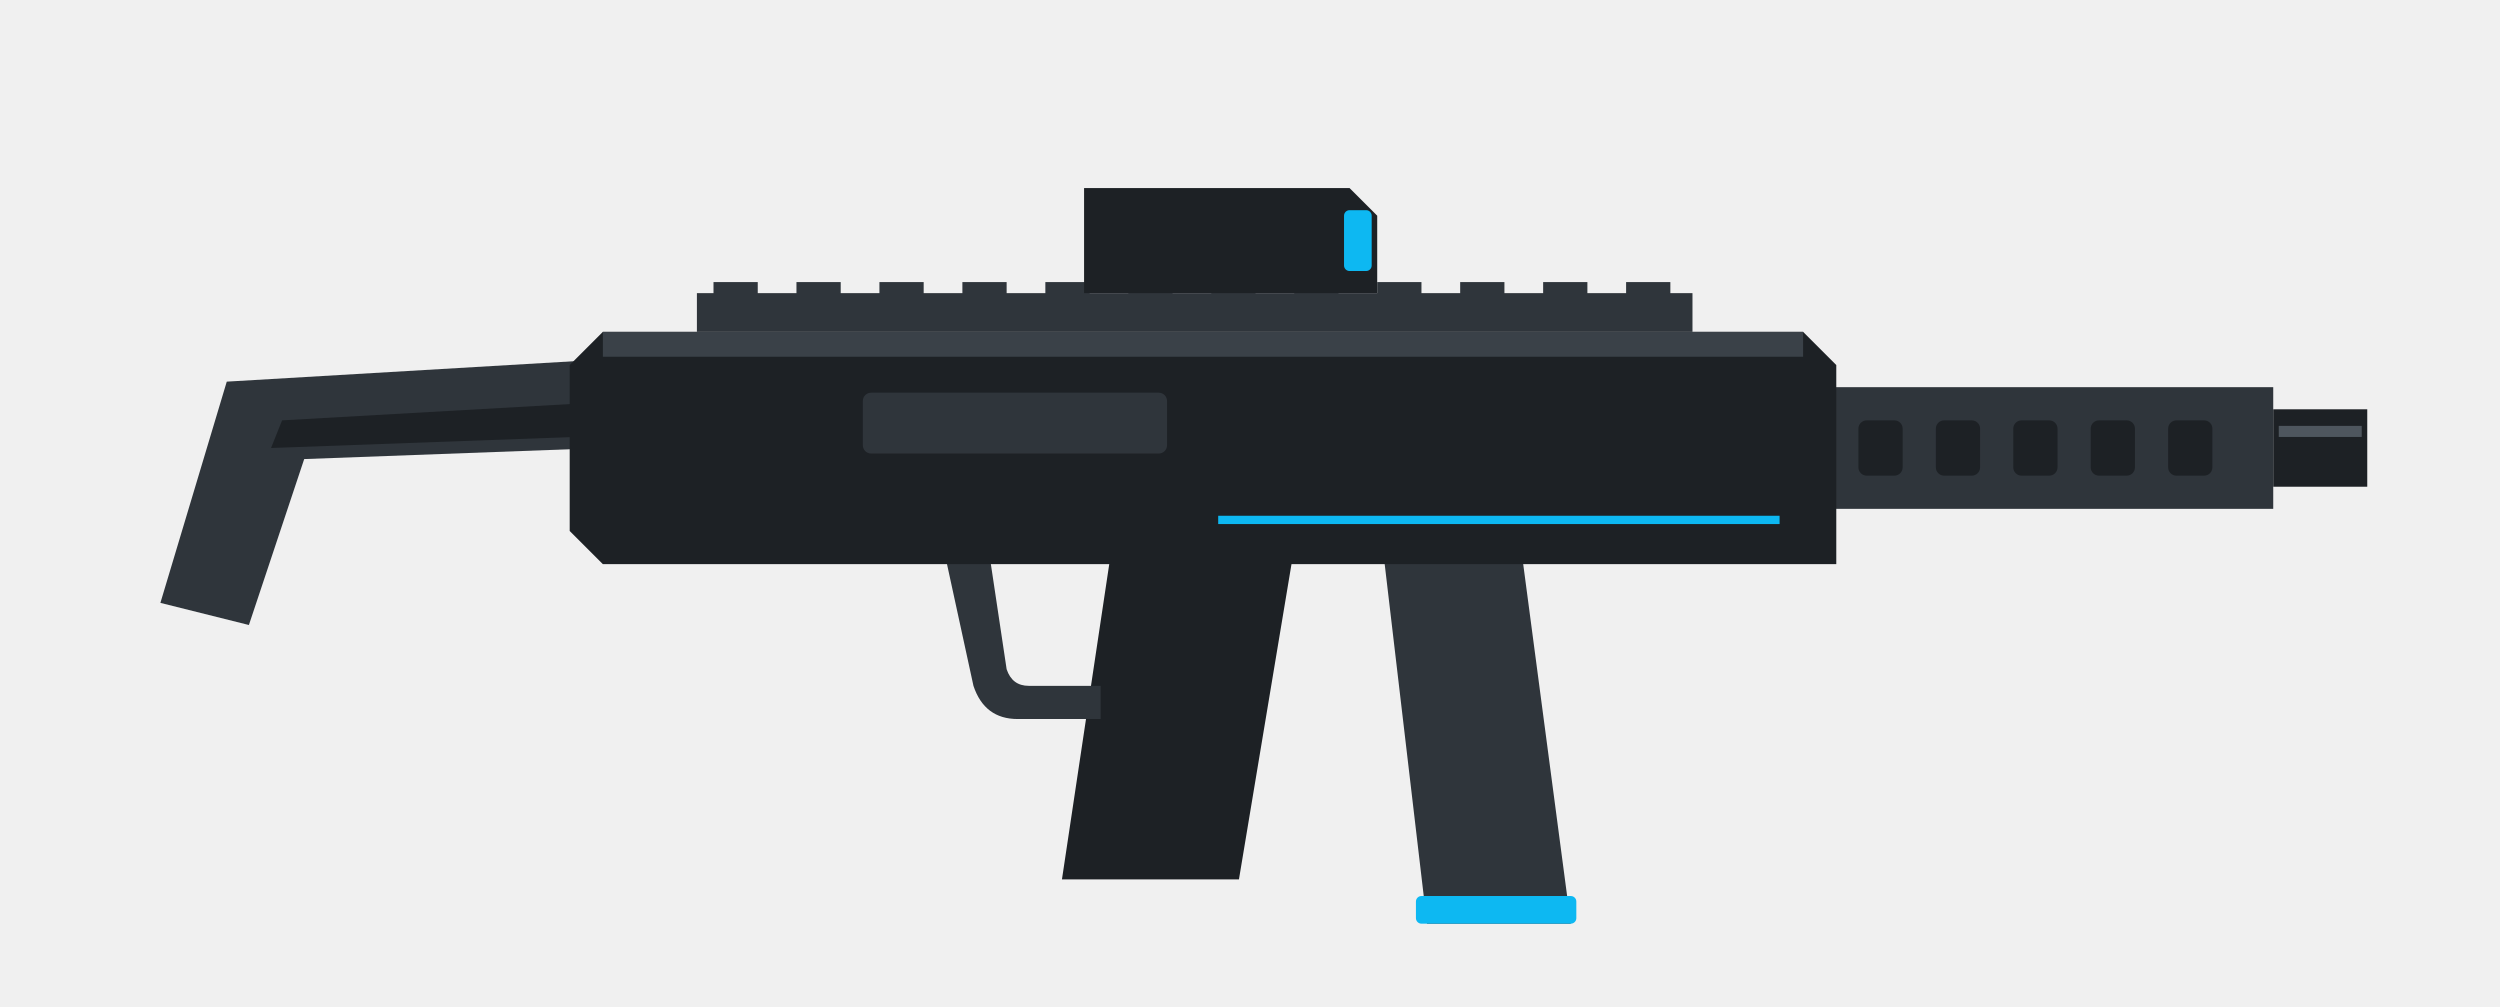
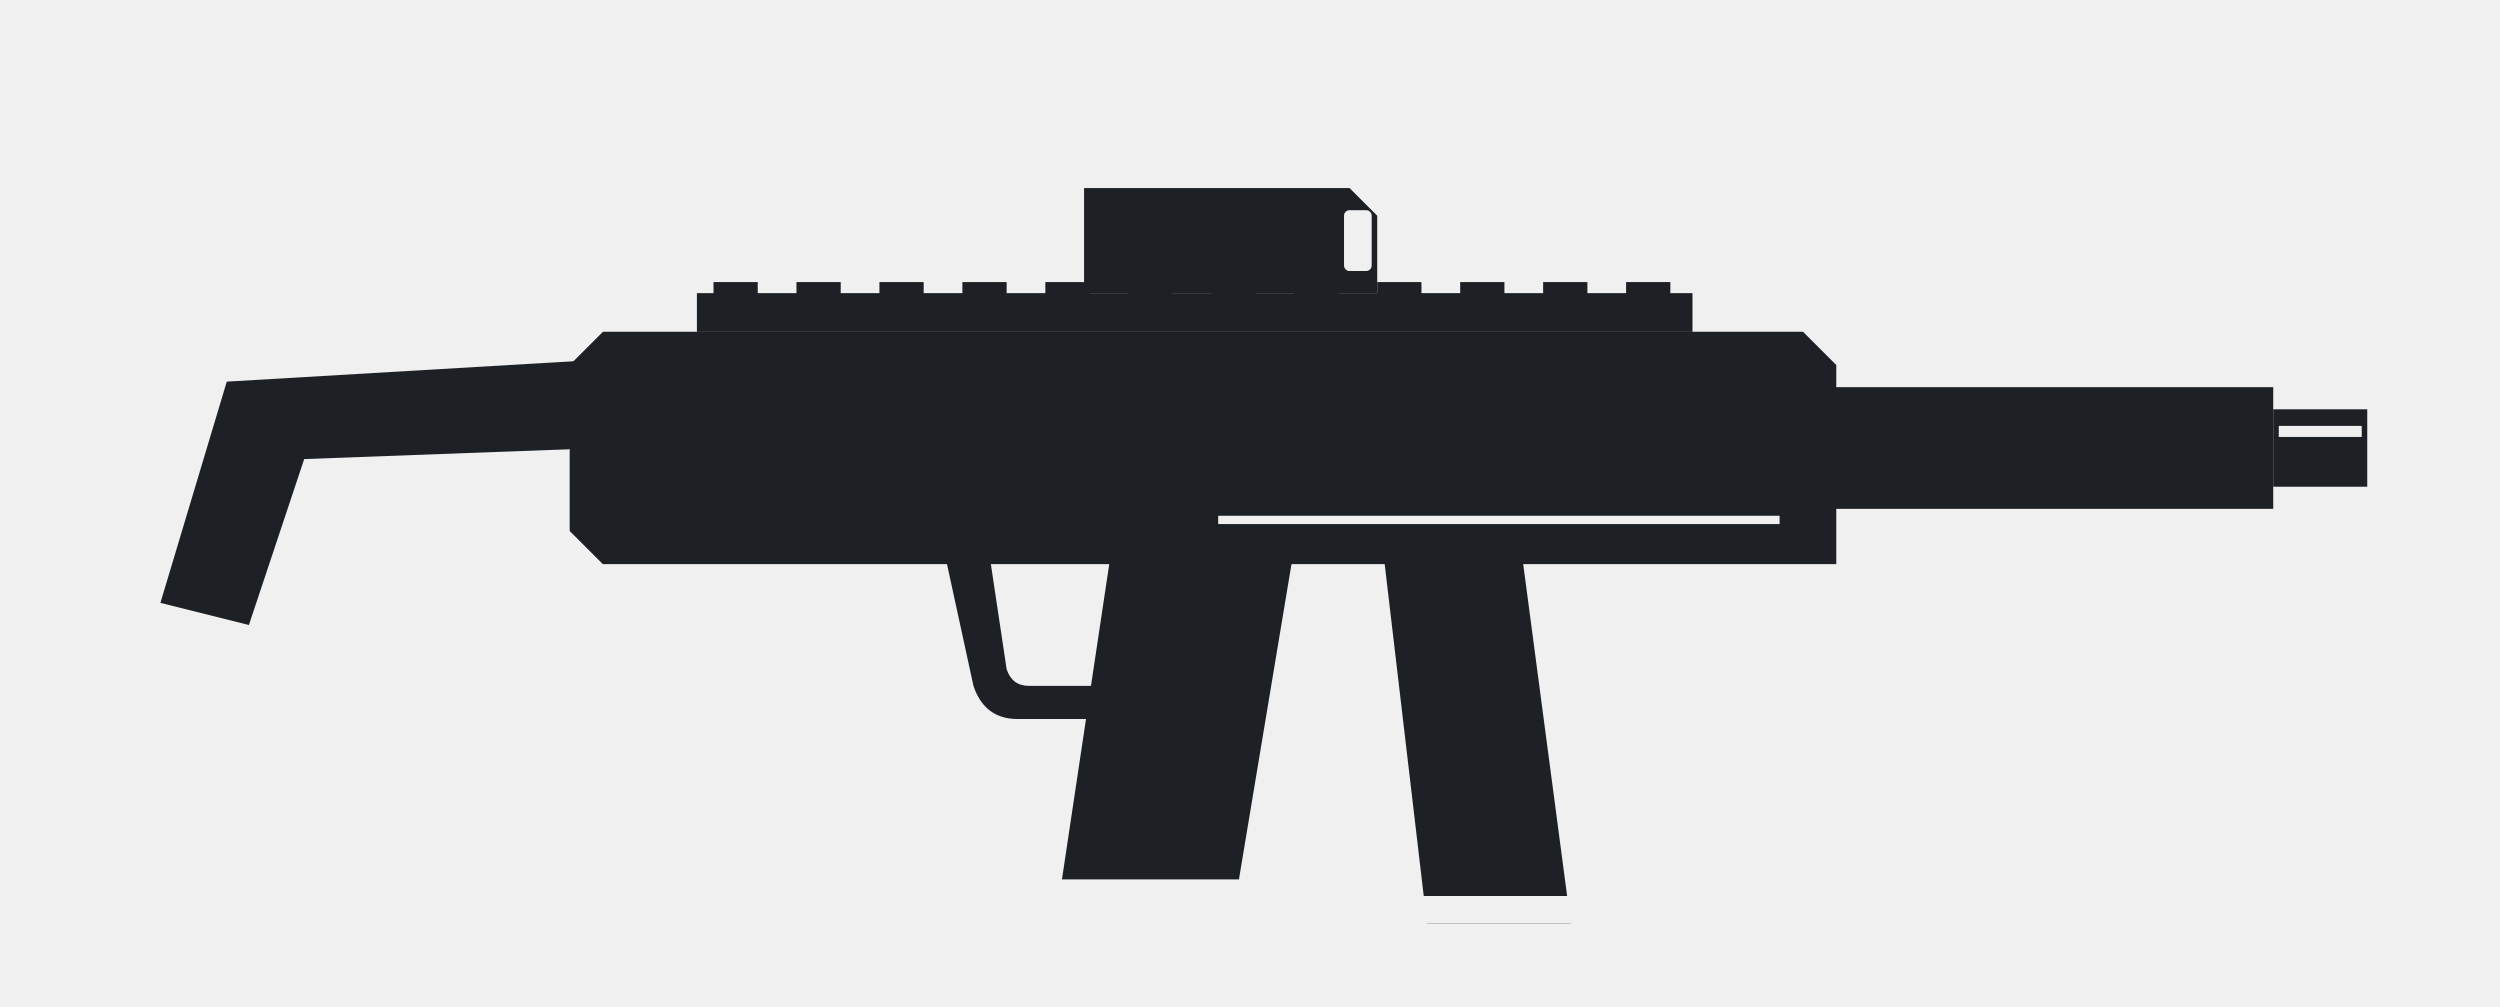
<svg xmlns="http://www.w3.org/2000/svg" viewBox="-12 -12 904 364" width="904" height="364">
-   <polygon points="206,118 70,126 46,206 78,214 98,154 206,150" fill="#2F353B" />
-   <polygon points="86,150 196,146 196,134 90,140" fill="#1D2125" />
-   <rect x="640" y="128" width="170" height="44" rx="0" fill="#2F353B" />
-   <rect x="660" y="140" width="16" height="20" rx="3" fill="#1D2125" />
-   <rect x="688" y="140" width="16" height="20" rx="3" fill="#1D2125" />
-   <rect x="716" y="140" width="16" height="20" rx="3" fill="#1D2125" />
-   <rect x="744" y="140" width="16" height="20" rx="3" fill="#1D2125" />
-   <rect x="772" y="140" width="16" height="20" rx="3" fill="#1D2125" />
-   <rect x="810" y="136" width="34" height="28" rx="0" fill="#1D2125" />
-   <rect x="812" y="142" width="30" height="4" rx="0" fill="#4E565E" />
-   <polygon points="390,186 456,186 436,306 372,306" fill="#1D2125" />
-   <polygon points="488,186 538,186 556,322 504,322" fill="#2F353B" />
-   <rect x="500" y="312" width="58" height="10" rx="2" fill="#0DB8F2" />
-   <path d="M330 190 L340 236 Q344 248 356 248 L386 248 L386 236 L360 236 Q354 236 352 230 L346 190 Z" fill="#2F353B" stroke="none" stroke-width="0" stroke-linejoin="round" stroke-linecap="round" />
-   <polygon points="206,108 640,108 652,120 652,192 206,192 194,180 194,120" fill="#1D2125" />
-   <rect x="206" y="108" width="434" height="9" rx="0" fill="#3A4148" />
-   <rect x="240" y="94" width="360" height="14" rx="0" fill="#2F353B" />
-   <rect x="246" y="90" width="16" height="8" rx="0" fill="#2F353B" />
-   <rect x="276" y="90" width="16" height="8" rx="0" fill="#2F353B" />
-   <rect x="306" y="90" width="16" height="8" rx="0" fill="#2F353B" />
-   <rect x="336" y="90" width="16" height="8" rx="0" fill="#2F353B" />
-   <rect x="366" y="90" width="16" height="8" rx="0" fill="#2F353B" />
-   <rect x="396" y="90" width="16" height="8" rx="0" fill="#2F353B" />
-   <rect x="426" y="90" width="16" height="8" rx="0" fill="#2F353B" />
-   <rect x="456" y="90" width="16" height="8" rx="0" fill="#2F353B" />
-   <rect x="486" y="90" width="16" height="8" rx="0" fill="#2F353B" />
-   <rect x="516" y="90" width="16" height="8" rx="0" fill="#2F353B" />
-   <rect x="546" y="90" width="16" height="8" rx="0" fill="#2F353B" />
-   <rect x="576" y="90" width="16" height="8" rx="0" fill="#2F353B" />
-   <polygon points="380,56 476,56 486,66 486,94 380,94" fill="#1D2125" />
-   <rect x="474" y="64" width="10" height="22" rx="2" fill="#0DB8F2" />
-   <rect x="300" y="130" width="110" height="22" rx="3" fill="#2F353B" />
-   <line x1="430" y1="176" x2="630" y2="176" stroke="#0DB8F2" stroke-width="3" stroke-linecap="square" />
+   <defs>
+     <mask id="weapon_SMG" maskUnits="userSpaceOnUse" x="-12" y="-12" width="904" height="364">
+       <rect x="-12" y="-12" width="904" height="364" fill="black" />
+       <polygon points="206,118 70,126 46,206 78,214 98,154 206,150" fill="white" />
+       <polygon points="86,150 196,146 196,134 90,140" fill="white" />
+       <rect x="640" y="128" width="170" height="44" rx="0" fill="white" />
+       <rect x="660" y="140" width="16" height="20" rx="3" fill="white" />
+       <rect x="688" y="140" width="16" height="20" rx="3" fill="white" />
+       <rect x="716" y="140" width="16" height="20" rx="3" fill="white" />
+       <rect x="744" y="140" width="16" height="20" rx="3" fill="white" />
+       <rect x="772" y="140" width="16" height="20" rx="3" fill="white" />
+       <rect x="810" y="136" width="34" height="28" rx="0" fill="white" />
+       <rect x="812" y="142" width="30" height="4" rx="0" fill="black" />
+       <polygon points="390,186 456,186 436,306 372,306" fill="white" />
+       <polygon points="488,186 538,186 556,322 504,322" fill="white" />
+       <rect x="500" y="312" width="58" height="10" rx="2" fill="black" />
+       <path d="M330 190 L340 236 Q344 248 356 248 L386 248 L386 236 L360 236 Q354 236 352 230 L346 190 Z" fill="white" stroke="none" stroke-width="0" stroke-linejoin="round" stroke-linecap="round" />
+       <polygon points="206,108 640,108 652,120 652,192 206,192 194,180 194,120" fill="white" />
+       <rect x="206" y="108" width="434" height="9" rx="0" fill="white" />
+       <rect x="240" y="94" width="360" height="14" rx="0" fill="white" />
+       <rect x="246" y="90" width="16" height="8" rx="0" fill="white" />
+       <rect x="276" y="90" width="16" height="8" rx="0" fill="white" />
+       <rect x="306" y="90" width="16" height="8" rx="0" fill="white" />
+       <rect x="336" y="90" width="16" height="8" rx="0" fill="white" />
+       <rect x="366" y="90" width="16" height="8" rx="0" fill="white" />
+       <rect x="396" y="90" width="16" height="8" rx="0" fill="white" />
+       <rect x="426" y="90" width="16" height="8" rx="0" fill="white" />
+       <rect x="456" y="90" width="16" height="8" rx="0" fill="white" />
+       <rect x="486" y="90" width="16" height="8" rx="0" fill="white" />
+       <rect x="516" y="90" width="16" height="8" rx="0" fill="white" />
+       <rect x="546" y="90" width="16" height="8" rx="0" fill="white" />
+       <rect x="576" y="90" width="16" height="8" rx="0" fill="white" />
+       <polygon points="380,56 476,56 486,66 486,94 380,94" fill="white" />
+       <rect x="474" y="64" width="10" height="22" rx="2" fill="black" />
+       <rect x="300" y="130" width="110" height="22" rx="3" fill="white" />
+       <line x1="430" y1="176" x2="630" y2="176" stroke="black" stroke-width="3" stroke-linecap="square" />
+     </mask>
+   </defs>
+   <rect x="-12" y="-12" width="904" height="364" fill="#1D2125" mask="url(#weapon_SMG)" />
</svg>
